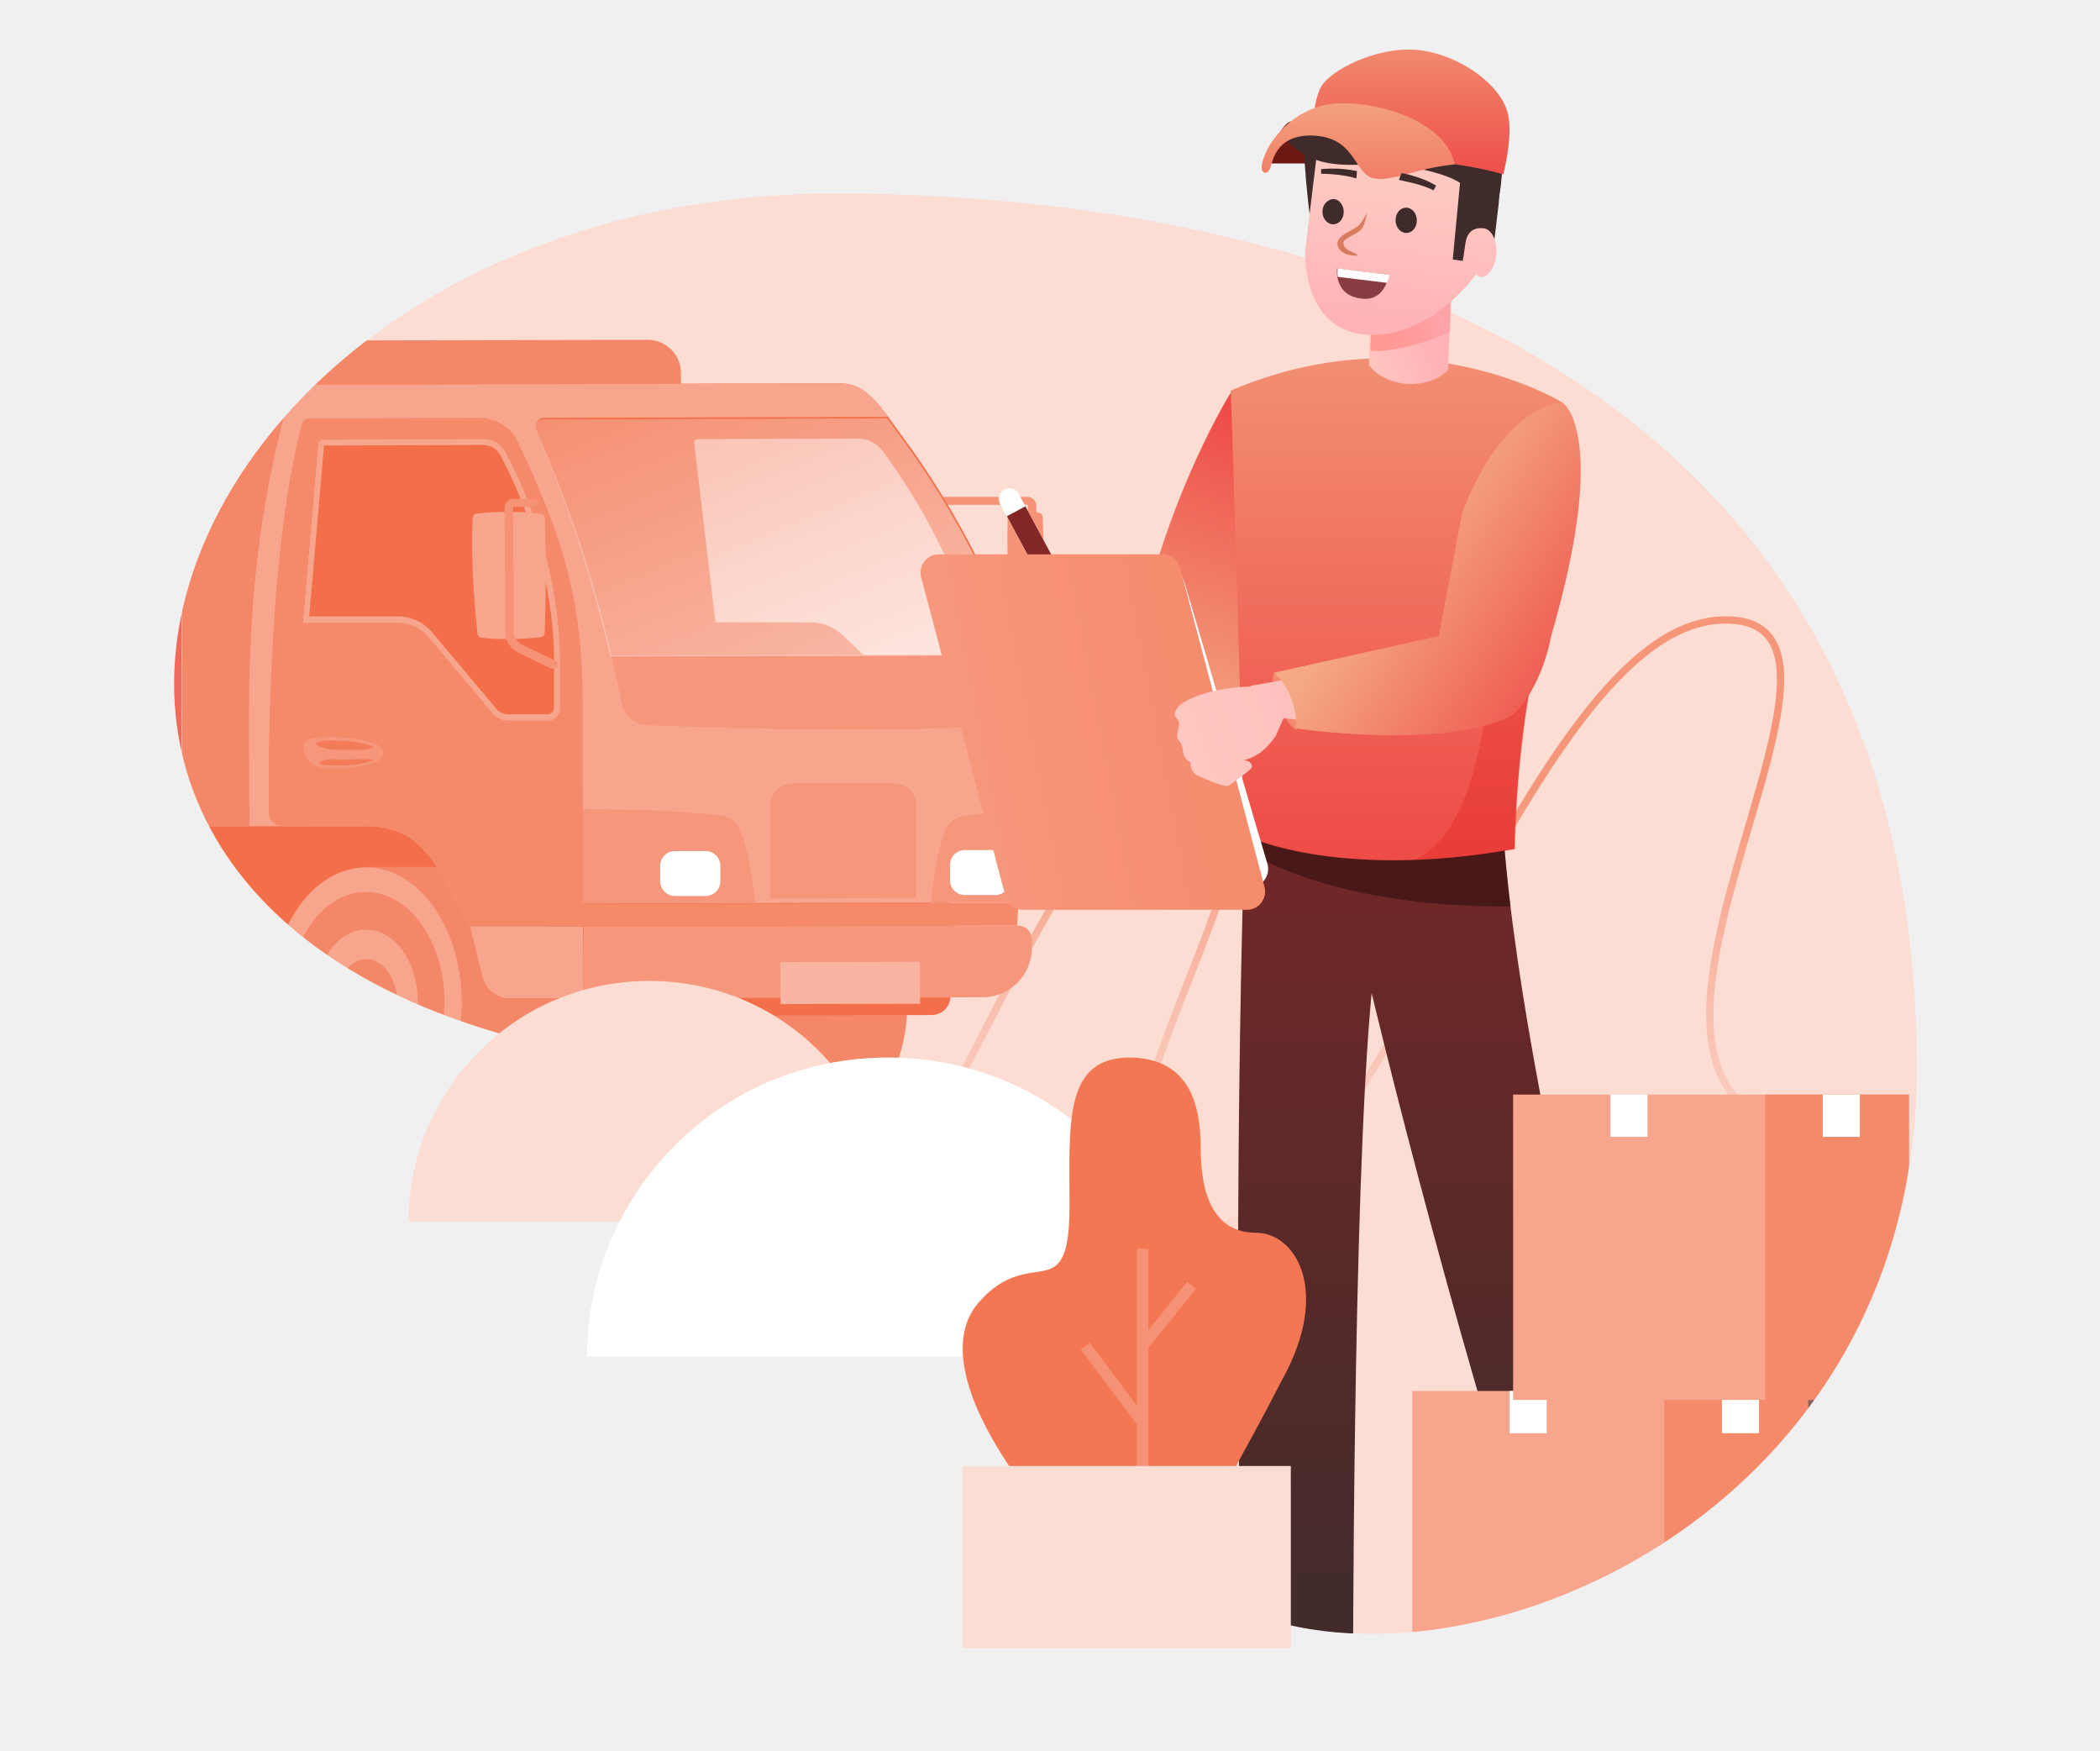
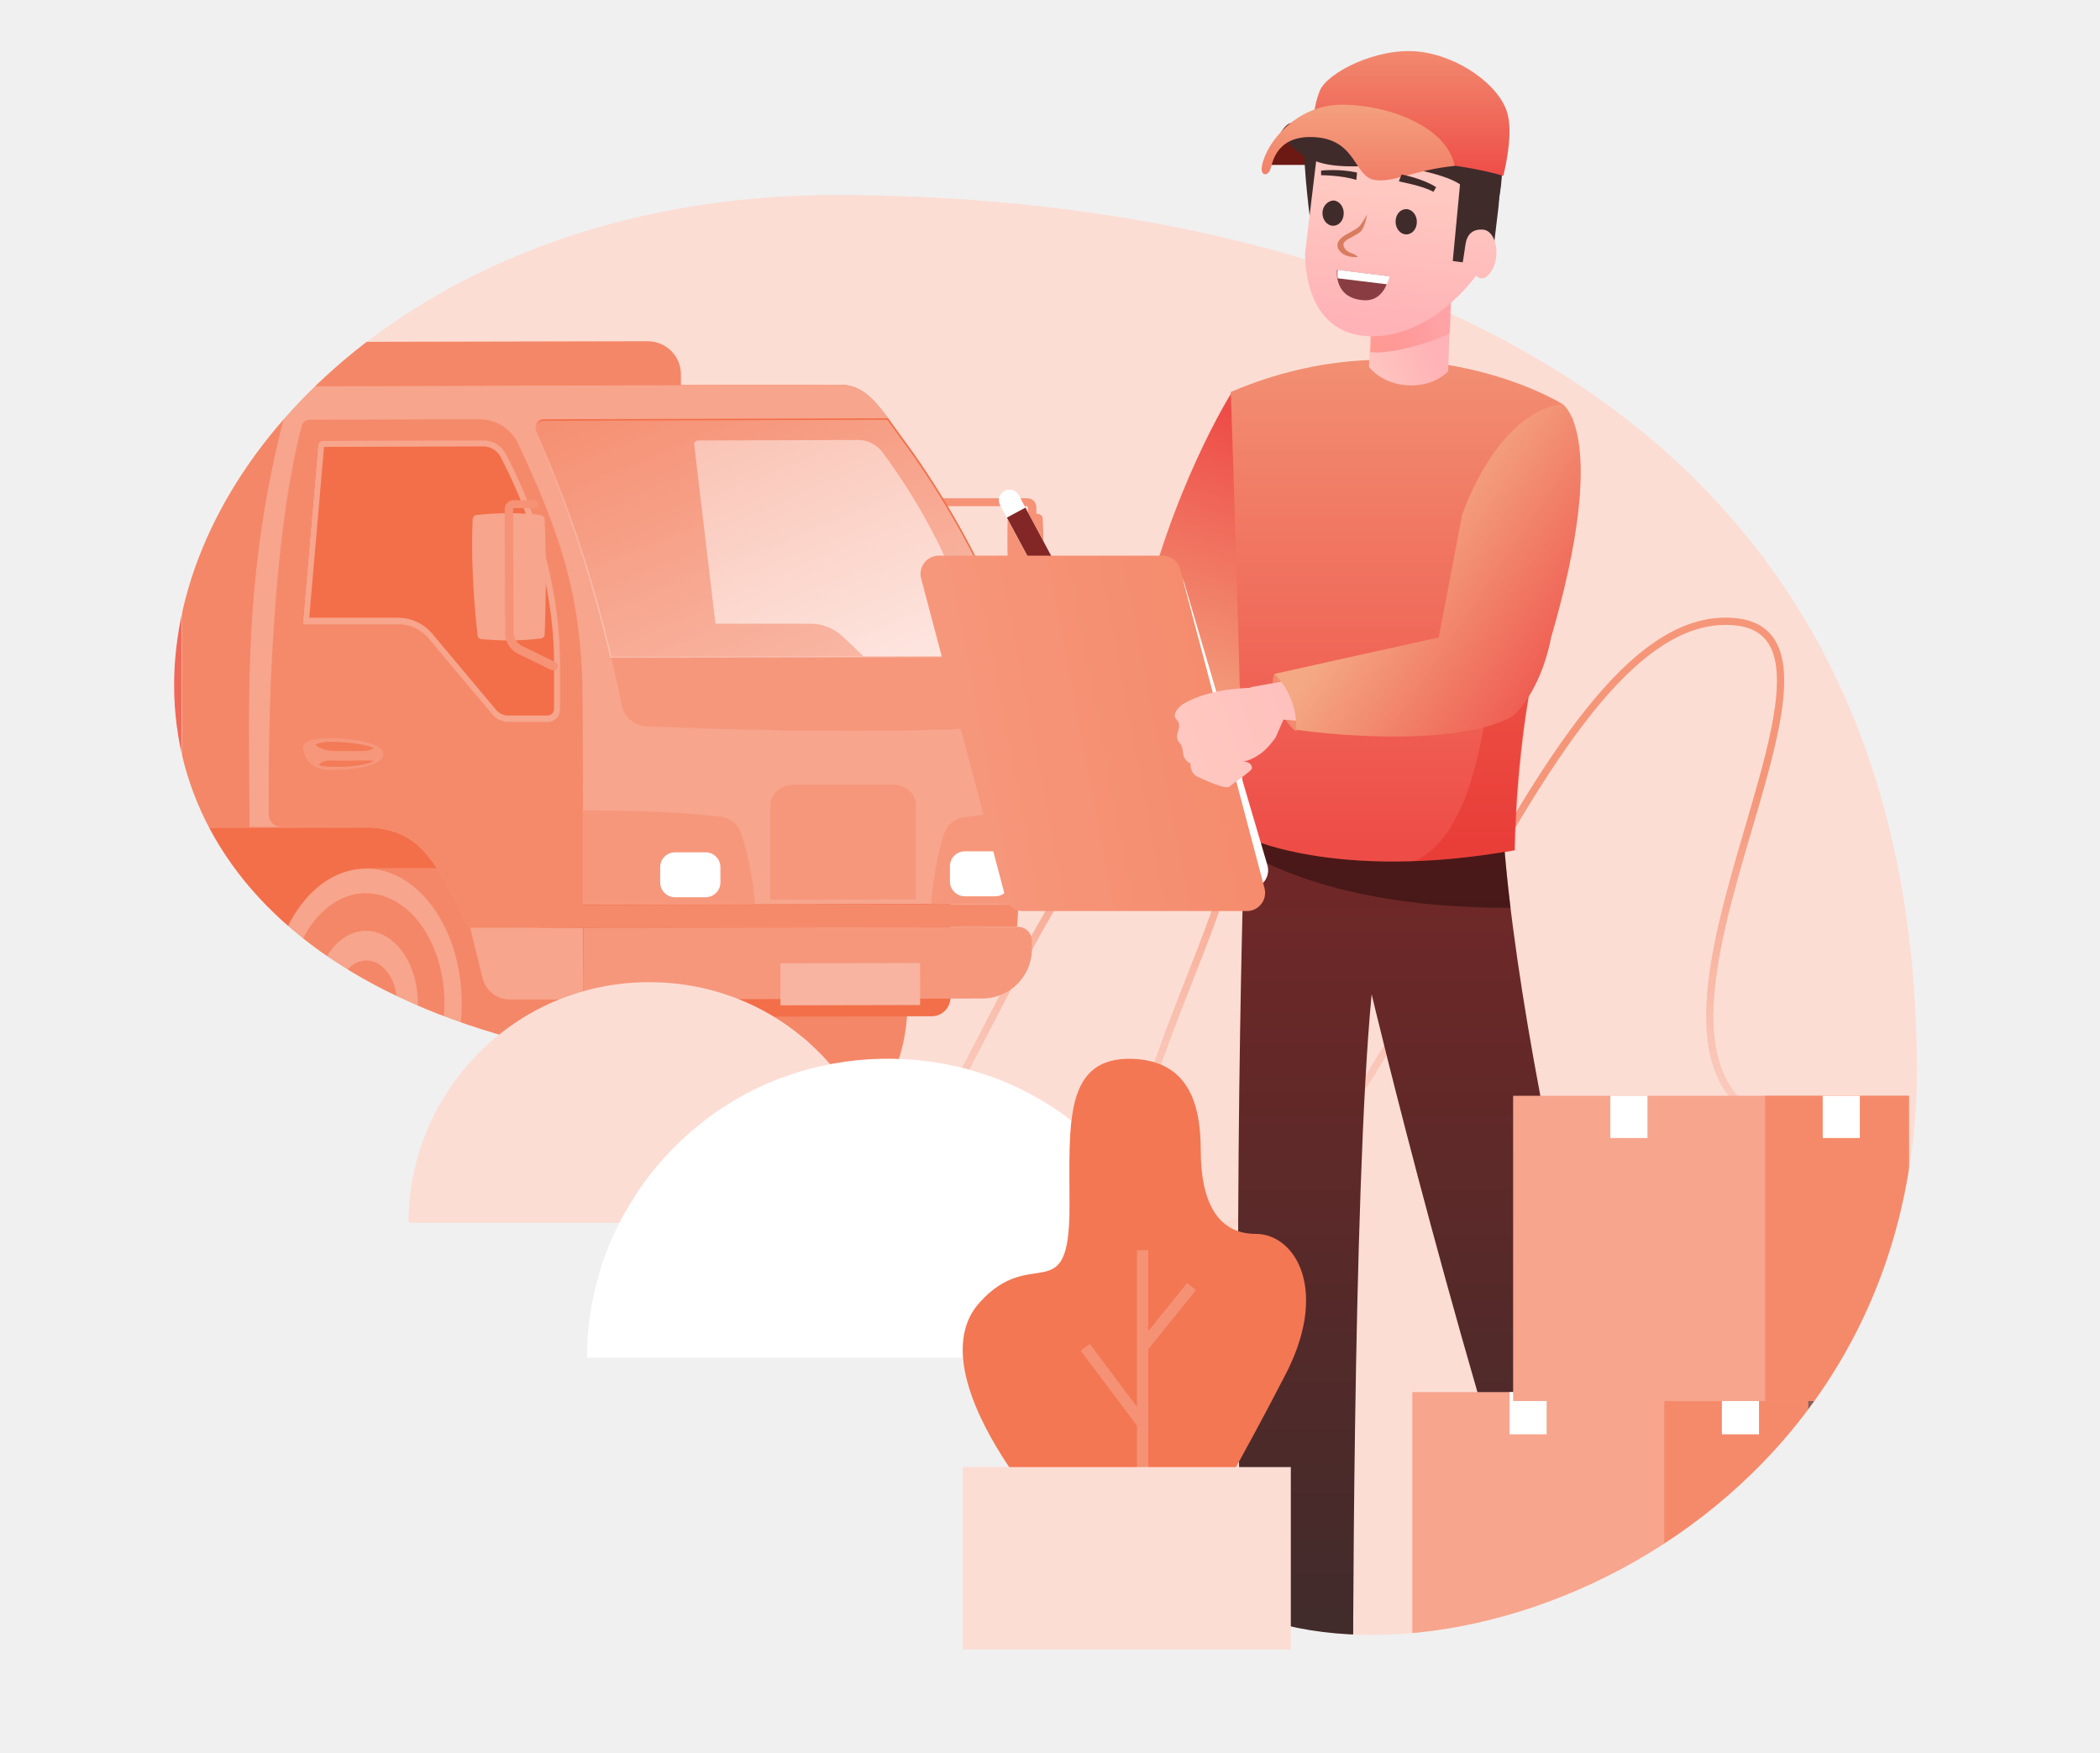
- <svg xmlns="http://www.w3.org/2000/svg" fill="none" viewBox="0 0 576 480">
+ <svg xmlns="http://www.w3.org/2000/svg" width="575" height="480" fill="none" viewBox="0 0 576 480">
  <path fill="#FCDDD4" d="M333.969 438.279c59.697 33.024 191.8-18.315 191.799-145.058-.001-205.136-186.963-240.15-296.562-240.15-196.542 0-268.717 222.068-35.458 240.15 207.915 16.117 12.772 74.551 140.221 145.058Z" />
  <mask id="a" width="479" height="396" x="47" y="53" maskUnits="userSpaceOnUse" style="mask-type:alpha">
    <path fill="#F6A182" d="M333.916 438.279c59.696 33.024 191.799-18.315 191.798-145.058-.001-205.136-186.963-240.15-296.561-240.15-196.543 0-268.718 222.068-35.459 240.15 207.915 16.117 12.772 74.551 140.222 145.058Z" />
  </mask>
  <g mask="url(#a)">
    <path stroke="url(#b)" stroke-width="2" d="M59 310.876c21.156-27.485 77.192-81.081 132.085-75.584 68.615 6.872-61.754 135.708 0 135.708C252.838 371 282 212.961 326.6 212.961c44.6 0-49.746 116.811 0 123.683 49.746 6.871 90.915-164.911 145.808-166.629C527.3 168.298 415.8 310.876 505 310.876" opacity=".7" />
    <path fill="url(#c)" d="M341.394 228.524s-3.829 109.641-.365 234.241c0 0 10.394 9.851 30.088 3.284 0 0-.182-138.647 5.106-193.741 0 0 24.8 104.715 56.164 195.383 0 0 20.971 4.013 28.447-7.845 0 0-42.305-146.856-48.505-231.322h-70.935Z" />
    <path fill="#402B2B" fill-opacity=".45" d="M341.395 228.524h70.934c.547 6.385 1.094 13.135 2.006 20.068-42.305.182-64.735-10.581-73.123-15.507 0-3.101.183-4.561.183-4.561Z" style="mix-blend-mode:multiply" />
    <path fill="#F48767" d="M170.246 274.685c0 20.453 11.779 36.979 26.266 36.979h26.266c14.487 0 26.131-16.661 26.131-36.979 0-20.453-11.779-36.978-26.266-36.978h-26.131c-14.622 0-26.266 16.525-26.266 36.978Z" />
    <path fill="#402B2B" d="m-37.308 271.57 105.742-.27-12.186-7.18-80.016.136-13.54 7.314Z" />
    <path fill="#F36F49" d="m-137.092 211.295.136 67.861 85.838-.136 27.35-14.764 80.016-.135L80.89 278.75l174.655-.407a5.143 5.143 0 0 0 5.145-5.147l-.135-62.714-397.647.813Z" />
    <path fill="#F48767" d="m50.021 226.736 137.017-.271-.271-124.209c0-5.011-4.061-9.075-9.206-9.075l-127.946.27.406 133.285Z" />
    <path fill="#F06A5B" d="m-163.628 227.278 213.514-.406-.271-133.285-204.442.407c-5.01 0-9.071 4.063-9.071 9.211l.27 124.073Z" />
    <path fill="#F48767" d="M152.917 274.685c0 20.453-11.643 36.979-26.13 36.979h-26.131v-12.462c-9.613 0-17.466-10.972-17.466-24.517s7.718-24.516 17.331-24.516v-12.462h26.13c14.487.136 26.131 16.661 26.266 36.978Z" />
    <path fill="#F48767" d="M78.995 274.957c0 16.796 9.613 30.341 21.527 30.205 11.915 0 21.392-13.545 21.392-30.341s-9.612-30.341-21.527-30.205c-11.779 0-21.392 13.545-21.392 30.341Z" />
    <path fill="#F7A58D" d="M100.521 294.867c7.853 0 14.081-8.939 14.081-20.046s-6.364-19.912-14.217-19.912c-7.852 0-14.08 8.94-14.08 20.047 0 11.107 6.363 19.911 14.216 19.911Zm0-31.831c4.603 0 8.394 5.283 8.394 11.785 0 6.501-3.791 11.919-8.394 11.919s-8.395-5.282-8.395-11.784c0-6.637 3.656-11.92 8.395-11.92Z" />
    <path fill="#F7A58D" d="M100.521 311.799c14.487 0 26.131-16.66 26.131-36.978s-11.779-36.978-26.266-36.978c-14.487 0-26.131 16.66-26.131 36.978s11.914 37.113 26.266 36.978Zm-.135-67.184c11.914 0 21.527 13.545 21.527 30.206 0 16.796-9.477 30.341-21.392 30.341s-21.527-13.545-21.527-30.206c0-16.796 9.612-30.341 21.392-30.341Z" />
    <path fill="#5B2929" d="M96.866 274.821c0-2.845 1.625-5.012 3.52-5.012 1.896 0 3.521 2.303 3.656 5.012 0 2.844-1.625 5.012-3.52 5.012-2.031.135-3.656-2.168-3.656-5.012Z" />
    <path fill="#F69276" d="M277.749 173.504c0 .542.406.948.812 1.084 1.083.27 5.145.27 6.363-.136.542-.135 1.083-.542 1.083-1.219.407-10.836.407-21.401 0-31.425 0-.677-.541-1.083-1.083-1.219-1.354-.406-6.092-.677-7.582-.135-.541.135-.947.677-.947 1.219a231.975 231.975 0 0 0 1.354 31.831Z" />
    <path fill="#F69276" d="M271.116 183.121c.135 0 .27 0 .541-.136l9.207-4.605a6.32 6.32 0 0 0 3.52-5.689l-.135-33.998a2.428 2.428 0 0 0-2.437-2.439h-25.319c-.677 0-1.083.542-1.083 1.084 0 .677.542 1.084 1.083 1.084h25.319c.135 0 .135.135.135.135l.135 33.998c0 1.626-.947 2.98-2.301 3.658l-9.207 4.605c-.542.271-.812.948-.542 1.49.271.677.677.813 1.084.813Z" />
    <path fill="#F36F49" d="M68.434 226.465h30.463c16.112 0 19.903 7.991 29.786 27.632l31.276-.136v-6.23l119.416-.271c.541-9.888 1.624-29.935 1.624-48.898v-1.897c0-5.418-.947-11.377-2.572-17.337-6.364-23.298-22.475-48.086-29.109-57.161-2.167-2.98-4.062-5.553-5.687-7.856-4.603-6.095-7.717-9.211-13.539-9.211l-144.734.407c-2.979 0-5.687 2.032-6.499 4.876-12.456 45.783-10.56 80.593-10.425 116.082Zm121.988-104.84c-.135-.677.406-1.219 1.083-1.219l44.003-.135c2.572 0 5.145 1.354 6.769 3.657 17.195 23.433 24.1 44.834 26.672 57.161l2.708 13.003c.406 1.896-.812 3.386-2.708 3.386h-10.695c-1.761 0-3.656-.813-5.01-2.167l-21.934-20.995c-2.437-2.303-5.686-3.657-8.8-3.657h-26.266l-5.822-49.034Z" />
    <path fill="#F6977C" d="M167.675 179.735c.948 4.334 2.031 8.804 2.978 13.545.677 3.251 3.521 5.553 6.77 5.689 42.784 1.49 78.257 1.625 103.575-.271v-1.896c0-5.419-.948-11.378-2.572-17.338l-110.751.271Z" />
    <path fill="#F36F49" d="m88.606 120.542 44.002-.135c2.573 0 4.874 1.354 6.093 3.657 12.321 23.433 14.893 44.834 14.893 57.16v13.004a3.352 3.352 0 0 1-3.385 3.386h-10.696c-1.76 0-3.52-.813-4.603-2.167l-17.601-20.995c-2.031-2.303-4.874-3.793-7.988-3.657H83.055l4.197-49.034c0-.677.541-1.219 1.354-1.219Z" />
    <path fill="#F7A58D" d="M68.434 226.465h30.463c16.112 0 19.903 7.991 29.786 27.632l31.276-.136v-6.23l119.416-.271c.541-9.888 1.624-29.935 1.624-48.898-25.318 1.896-60.926 1.896-103.575.271-3.249-.136-6.092-2.438-6.769-5.689-.948-4.741-2.031-9.346-2.979-13.545-5.822-24.788-12.185-42.532-20.579-61.766-.677-1.49.406-3.251 2.03-3.251l94.504-.271c-4.603-6.095-7.717-9.211-13.539-9.211l-144.734.407c-2.979 0-5.687 2.032-6.499 4.876-12.456 45.783-10.56 80.593-10.425 116.082Zm14.487-55.671 4.197-49.033c0-.677.677-1.219 1.354-1.219l44.002-.136c2.573 0 4.874 1.355 6.093 3.658 12.321 23.433 14.893 44.834 14.893 57.16v13.003a3.353 3.353 0 0 1-3.385 3.387h-10.696c-1.76 0-3.52-.813-4.603-2.168l-17.601-20.995c-2.031-2.302-4.874-3.792-7.988-3.657H82.921Z" />
    <path fill="#F58A6B" d="M73.713 222.943c0 2.032 1.625 3.522 3.656 3.522h21.527c16.112 0 19.903 7.992 29.786 27.632l31.276-.135v-6.231l-.135-54.858c0-27.226-4.874-44.428-17.737-71.654-1.895-4.063-6.092-6.637-10.56-6.637l-46.575.136c-1.083 0-1.896.677-2.166 1.625-9.207 34.947-9.207 91.836-9.072 106.6Zm9.207-52.148 4.197-49.034c0-.677.677-1.219 1.354-1.219l44.002-.135c2.573 0 4.875 1.354 6.093 3.657 12.321 23.433 14.893 44.834 14.893 57.16v13.004a3.352 3.352 0 0 1-3.385 3.386h-10.696c-1.76 0-3.52-.813-4.603-2.167l-17.601-20.995c-2.031-2.303-4.874-3.793-7.988-3.657H82.92Z" />
    <path fill="#F7A58D" d="m88.877 122.167 43.731-.135c1.896 0 3.656 1.084 4.604 2.709 12.726 24.246 14.757 45.783 14.757 56.348v13.003c0 .948-.812 1.761-1.76 1.761h-10.696c-1.354 0-2.572-.542-3.385-1.49l-17.601-20.995a12.244 12.244 0 0 0-9.342-4.334h-24.37l4.062-46.867Zm-.271-1.625c-.677 0-1.354.542-1.354 1.219l-4.197 49.034h26.266c3.114 0 5.957 1.354 7.988 3.657l17.601 20.995c1.083 1.354 2.843 2.167 4.603 2.167h10.696a3.352 3.352 0 0 0 3.385-3.386v-13.004c0-12.326-2.572-33.727-14.893-57.16-1.219-2.303-3.52-3.657-6.093-3.657l-44.002.135Z" />
    <path fill="#F6977C" d="M159.824 221.859v25.872l47.252-.136c-.541-6.772-1.76-13.274-3.791-19.369-.812-2.438-2.843-4.199-5.416-4.606-10.425-1.219-23.693-1.761-38.045-1.761Zm95.587 25.736h23.423c.406-5.689.812-14.899 1.218-25.329-5.686.271-10.966.812-15.705 1.49-2.572.406-4.603 2.167-5.416 4.605-1.895 5.96-2.978 12.462-3.52 19.234ZM159.959 273.738l109.532-.271c7.447 0 13.539-6.096 13.539-13.546v-2.302c0-2.167-1.76-3.793-3.791-3.793l-119.145.271-.135 19.641Z" />
    <path fill="#F7A58D" d="M139.785 273.738h20.174v-19.641h-31.005l3.385 13.681c.812 3.521 3.926 5.96 7.446 5.96Z" />
    <path fill="#F6977C" d="M91.585 202.084c4.604.136 13.54 1.084 13.54 4.335 0 3.25-7.853 4.334-14.217 4.334-6.363 0-7.04-3.522-7.582-5.012-.406-1.49-.812-3.792 8.26-3.657Z" />
    <path fill="#F47B58" d="M91.992 205.606c-2.167 0-4.468-.678-5.552-1.761.813-.407 2.031-.813 3.927-.813 3.52 0 9.206.406 12.185 1.761-.406.271-1.489.813-3.25.813h-7.31ZM101.063 208.179c.813 0 1.219.136 1.354.271-2.437 1.084-6.905 1.49-9.071 1.49-3.114 0-5.28 0-5.957-.677.541-.406 1.76-1.084 2.978-1.084 1.625.136 9.613 0 10.696 0Z" />
    <path fill="#F58A6B" d="M159.959 247.866v6.231l119.01-.271s.135-2.303.406-6.231l-119.416.271Z" />
    <path fill="#F16036" d="M211.273 220.505v25.871l39.941-.136v-25.871c0-3.115-2.843-5.553-6.363-5.553h-27.35c-3.384.135-6.228 2.709-6.228 5.689Z" opacity=".2" />
    <path fill="#fff" d="M264.617 245.428h8.395c2.166 0 4.061-1.761 4.061-4.064v-4.198c0-2.168-1.76-4.064-4.061-4.064h-8.395c-2.166 0-4.061 1.761-4.061 4.064v4.198c0 2.303 1.895 4.064 4.061 4.064ZM185.14 245.699h8.394c2.166 0 4.062-1.761 4.062-4.063v-4.199c0-2.167-1.76-4.064-4.062-4.064h-8.394c-2.166 0-4.062 1.761-4.062 4.064v4.199c0 2.167 1.76 4.063 4.062 4.063Z" />
    <path fill="#F7A58D" d="M130.984 173.775c0 .542.406.948.813 1.084 5.28.541 10.831.541 16.518-.136.677-.135 1.083-.542 1.083-1.219.406-10.836.406-21.401 0-31.425 0-.677-.542-1.083-1.083-1.219-5.822-.677-11.644-.677-17.737 0-.541.136-.948.678-.948 1.219-.406 10.159.136 20.724 1.354 31.696Z" />
    <path fill="#F69276" d="M151.969 183.392c.406 0 .812-.271.948-.677.27-.542 0-1.219-.542-1.49l-9.207-4.47c-1.354-.677-2.301-2.167-2.301-3.657l-.136-33.999c0-.135.136-.135.136-.135h5.686c.677 0 1.083-.542 1.083-1.084 0-.677-.541-1.083-1.083-1.083h-5.686a2.427 2.427 0 0 0-2.437 2.438l.135 33.998a6.32 6.32 0 0 0 3.52 5.689l9.207 4.47h.677Z" />
    <path fill="#F8B4A0" d="m214.065 275.341 38.316-.083-.025-11.513-38.316.083.025 11.513Z" />
    <path fill="url(#d)" d="M146.836 118.243c8.394 19.234 14.622 36.978 20.579 61.765l110.751-.271c-6.363-23.297-22.475-48.085-29.109-57.16-2.166-2.98-4.062-5.553-5.687-7.856l-94.503.271c-1.625.135-2.708 1.761-2.031 3.251Z" opacity=".6" />
    <path fill="#8C5E5E" d="M566.911 381.428H458.482v83.727h108.429v-83.727Z" />
    <path fill="#A3774A" d="M495.327 381.428h-10.176v11.585h10.176v-11.585Z" />
    <path fill="#F7A58D" d="M495.806 381.428H387.377v83.727h108.429v-83.727Z" />
    <path fill="#F58A6B" d="M495.98 381.428h-39.476v83.727h39.476v-83.727Z" />
    <path fill="#fff" d="M482.471 381.428h-10.176v11.585h10.176v-11.585ZM424.22 381.428h-10.176v11.585h10.176v-11.585Z" />
    <path fill="#F7A58D" d="M523.458 300.154H415.029v83.727h108.429v-83.727Z" />
    <path fill="#F58A6B" d="M523.633 300.154h-39.477v83.727h39.477v-83.727Z" />
    <path fill="#fff" d="M510.124 300.154h-10.177v11.585h10.177v-11.585ZM451.872 300.154h-10.176v11.585h10.176v-11.585Z" />
  </g>
  <path fill="#6B1912" d="M348.506 44.817h17.505l2.371-10.581s-6.929 4.013-8.571 1.277c-1.641-2.737-1.276-1.642-2.917-1.277-1.641.365-1.641-1.825-3.647-.547-2.189 1.459-5.471 8.391-4.741 11.128Z" />
  <path fill="url(#e)" d="m310.012 182.23 17.326-26.191 24.982 7.253c-.967 7.736-17.058 30.892-24.982 41.502l-17.326-22.564Z" />
  <path fill="url(#f)" d="M312.43 172.754c8.506-38.694 25.228-65.211 25.228-65.211 9.413 2.066 12.865 34.979 12.865 34.979-1.996 11.494-8.053 41.369-12.865 52.393l-25.228-22.161Z" />
  <path fill="url(#g)" d="M337.564 107.114s.912 20.979 3.647 121.863c0 0 24.8 12.588 74.217 3.831 0 0 .182-30.283 6.929-57.1 0 0 12.582-50.534 6.2-65.311 0 0-40.299-24.993-90.993-3.283Z" />
  <path fill="url(#h)" d="m375.858 87.119-.365 13.062s3.1 4.561 10.576 5.108c7.476.365 11.123-3.831 11.123-3.831l.73-19.447c-9.3 4.013-18.417 5.655-22.064 5.108Z" />
  <path fill="url(#i)" d="m376.587 81.756-.729 14.412c3.647.547 12.765-1.095 21.882-5.109l.547-9.303h-21.7Z" style="mix-blend-mode:multiply" />
  <path fill="#EE4D47" fill-opacity=".29" d="M426.004 138.856s-10.758 24.264-14.588 35.21c-3.829 10.763-3.829 53.634-23.888 61.843 0 0 21.335-1.277 28.082-3.101 0 0 .365-32.29 6.93-57.101 0 0 4.558-26.087 6.382-37.945l-2.918 1.094Z" style="mix-blend-mode:multiply" />
  <path fill="#402B2B" d="M411.78 50.013c-.364.182-.729 6.02-.729 6.02l-1.459 12.223-6.747 5.29-3.829 1.642s-5.653-2.371-4.924-4.56c.73-2.007 4.377-30.831 5.106-30.831.729 0 6.565 4.196 6.565 4.196l6.017 6.02ZM358.351 39.067c-1.641 0 .912 20.067.912 20.067l2.918-8.027 2.006-9.669-5.836-2.371Z" />
  <path fill="url(#j)" d="m361.088 43.08-3.1 25.723s-1.094 21.71 16.776 22.986c17.871 1.095 30.088-16.6 30.088-16.6s2.189 2.553 4.559-1.825c2.188-4.379.729-10.216-2.37-10.764-3.283-.364-4.742 1.46-5.106 4.196-.365 2.737-.73 4.743-.73 4.743l-2.735-.364 2.006-21.162s-4.194-8.21-8.935-9.852c-4.741-1.641-8.935 4.926-8.935 4.926s-4.377.912-8.571 0-6.929-2.007-6.929-2.007-2.553.73-6.018 0Z" />
  <path fill="#893D43" d="M374.035 81.938c6.017.365 6.929-6.567 6.929-6.567s-13.859-1.642-14.223-1.825c0 0-1.094 7.845 7.294 8.392Z" />
  <path fill="#FFFEFF" d="M380.417 77.56c.547-1.277.729-2.19.729-2.19s-13.858-1.641-14.223-1.824c0 0-.182.912 0 2.372l13.494 1.642Z" />
  <path fill="#402B2B" d="M379.868 36.513V17.905c11.124.547 22.612 2.736 28.265 9.668 6.747 8.21 2.917 27.183 2.917 27.183s-8.205-.912-9.664-3.649c-1.459-2.736-15.318-6.567-25.894-6.02-10.576.547-15.682-.547-20.97-5.108-1.094-.912-2.006-2.19-2.736-3.649h28.082v.183Z" />
  <path fill="url(#k)" d="M412.328 47.824s-7.841-2.554-20.97-3.65c-22.064-9.303-31.547-7.661-31.547-7.661s.183-7.115 2.188-12.04c2.006-4.926 15.5-11.859 26.806-10.764 11.306 1.095 22.976 9.486 24.8 17.513 1.459 6.203-1.277 16.602-1.277 16.602Z" />
  <path fill="url(#l)" d="M399.018 45.087c-2.371-11.31-19.33-16.966-31.365-16.784-11.853.183-20.241 10.034-21.517 16.784-.547 2.736 1.641 3.101 2.37.73.547-1.642 1.641-9.487 12.583-8.575 10.941.913 10.394 10.764 15.864 11.676 5.106.912 10.941-2.736 22.065-3.831Z" />
  <path fill="#402B2B" d="M362.364 47.64v-1.276c.547 0 4.741-.547 9.847.547l-.182 2.007c-4.194-1.277-9.665-1.277-9.665-1.277ZM393.181 52.202c-3.283-1.825-9.482-2.737-9.482-2.92l.729-1.823c.182 0 5.835 1.094 9.482 3.466l-.729 1.277Z" />
  <path fill="#D87C60" d="M374.947 58.404s-.547 3.832-2.006 4.926c-1.458 1.095-4.011 2.007-4.376 2.92-.365.729.365 2.188 2.006 2.736 1.641.547 1.823 1.094 1.823 1.094s-3.282.365-4.923-1.642c-1.641-2.007.182-3.648 1.823-4.56 1.641-.913 2.371-1.278 3.1-1.825.912-.547 2.553-3.648 2.553-3.648Z" />
  <path fill="#402B2B" d="M382.788 60.411c0 1.824 1.276 3.466 2.917 3.466 1.642 0 2.918-1.46 2.918-3.466 0-1.824-1.276-3.466-2.918-3.466-1.641 0-2.917 1.46-2.917 3.466ZM362.729 58.04c0 1.824 1.277 3.466 2.918 3.466 1.641 0 2.917-1.46 2.917-3.466 0-1.825-1.276-3.466-2.917-3.466-1.641.182-2.918 1.641-2.918 3.466Z" />
  <path fill="#fff" d="M274.316 138.174a2.907 2.907 0 1 1 5.128-2.747l9.617 17.945-5.128 2.748-9.617-17.946Z" />
  <path fill="#822626" d="m276.172 141.554 5.082-2.724 10.991 20.51-5.082 2.724-10.991-20.51Z" />
  <path fill="url(#m)" d="M350.709 193.706c-2.256-4.513-1.746-8.058-1.209-9.267 2.284 1.343 7.012 4.754 7.656 7.656.645 2.901-.806 6.581-1.612 8.058-.671-.268-2.578-1.934-4.835-6.447Z" />
  <path fill="#fff" d="M253.909 162.229c-.944-3.203 1.457-6.413 4.796-6.413h61.298a5 5 0 0 1 4.796 3.587l22.827 77.481c.944 3.203-1.457 6.413-4.796 6.413h-61.298a5 5 0 0 1-4.796-3.587l-22.827-77.481Z" />
  <path fill="url(#n)" d="M252.66 158.278c-.839-3.172 1.553-6.278 4.834-6.278h61.379a5 5 0 0 1 4.834 3.722l23.129 87.481c.839 3.172-1.553 6.278-4.834 6.278h-61.379a5 5 0 0 1-4.834-3.722l-23.129-87.481Z" />
  <path fill="url(#o)" fill-rule="evenodd" d="M416.341 191.944c13.312-19.338 15.136-77.898 15.136-77.898-12.249 1.593-18.099 13.718-21.857 21.506-1.837 3.807-3.174 6.578-4.514 6.578l-5.641 35.862-56.411 10.073-.139.194c-2.777.072-12.422.616-18.721 4.627 0 0-3.262 2.446-1.387 4.16.897.979.611 2.04.325 3.1-.285 1.06-.571 2.121.326 3.1.756.827.875 1.681.991 2.523.159 1.153.315 2.279 2.107 3.271 0 0-.327 2.61 2.038 3.672l.339.153c2.498 1.125 7.371 3.319 8.305 2.463.351-.322 1.227-.958 2.21-1.672 1.757-1.277 3.855-2.801 3.908-3.219.082-.653-.081-1.795-2.202-1.959 0 0 2.039-.407 4.16-1.874 2.203-1.304 4.569-4.729 4.569-4.729l2.145-4.901c52.266 4.455 64.313-5.03 64.313-5.03Z" clip-rule="evenodd" />
  <path fill="url(#p)" d="m401.023 140.863-5.105 26.818-1.289 6.749-45.129 10.009c2.149 1.88 6.367 7.575 6.044 15.311 13.969 2.015 45.371 4.11 59.232-3.626 2.528-1.971 8.203-9.07 10.682-21.694 16.23-55.823 3.1-64.033 3.1-64.033-18.235 2.372-27.535 30.466-27.535 30.466Z" />
  <path fill="#FCDDD4" d="M242.567 320.843a64.816 64.816 0 0 0-6.529-17.461 39.849 39.849 0 0 0-1.347-2.292 67.222 67.222 0 0 0-12.587-15.303c-.606-.607-1.279-1.147-1.952-1.686a65.145 65.145 0 0 0-17.703-10.517c-.808-.337-1.616-.606-2.424-.876-6.462-2.292-13.462-3.573-20.665-3.708h-2.557c-7.27.135-14.203 1.416-20.665 3.708-.808.27-1.616.607-2.424.876a65.145 65.145 0 0 0-17.703 10.517c-.673.539-1.346 1.146-1.952 1.686-4.914 4.449-9.222 9.573-12.587 15.303-.472.741-.875 1.55-1.347 2.292a64.816 64.816 0 0 0-6.529 17.461c-.202.876-.337 1.753-.538 2.629a65.463 65.463 0 0 0-1.01 11.528h132c0-3.91-.337-7.82-1.01-11.528-.134-.876-.269-1.753-.471-2.629Z" />
  <path fill="#fff" d="M324.154 354.411a80.236 80.236 0 0 0-8.162-21.694 50.809 50.809 0 0 0-1.683-2.848c-4.291-7.119-9.592-13.485-15.734-19.013-.757-.754-1.599-1.424-2.44-2.094a81.513 81.513 0 0 0-22.129-13.066c-1.01-.419-2.019-.754-3.029-1.089-8.078-2.848-16.828-4.439-25.831-4.607h-3.198c-9.087.168-17.753 1.759-25.831 4.607-1.01.335-2.019.754-3.029 1.089a81.513 81.513 0 0 0-22.129 13.066c-.841.67-1.683 1.424-2.44 2.094-6.142 5.528-11.527 11.894-15.734 19.013-.589.922-1.094 1.927-1.683 2.848a80.236 80.236 0 0 0-8.162 21.694c-.252 1.088-.421 2.177-.673 3.266A81.003 81.003 0 0 0 161.005 372h165c0-4.858-.421-9.716-1.262-14.323-.169-1.089-.337-2.178-.589-3.266Z" />
  <path fill="#F37753" d="M344.426 338.029c-10.969 0-15.083-9.602-15.083-22.976 0-13.375-3.771-24.349-18.51-25.035-19.196-.685-17.482 17.833-17.482 40.467 0 28.806-10.284 10.288-24.681 26.406-12.34 13.717 3.428 38.066 8.227 45.267h62.044c2.057-3.772 7.198-13.031 13.026-24.348 13.026-24.006 3.428-39.781-7.541-39.781Z" />
  <path fill="#fff" fill-rule="evenodd" d="M314.946 342.487h-3.085v43.008l-12.959-17.286-2.468 1.852 15.427 20.578v11.519h3.085v-32.494l13.072-16.22-2.401-1.938-10.671 13.241v-22.26Z" clip-rule="evenodd" opacity=".2" />
  <path fill="#FCDDD4" d="M264.053 402h90v50h-90z" />
  <defs>
    <linearGradient id="b" x1="282" x2="282" y1="217.584" y2="415.302" gradientUnits="userSpaceOnUse">
      <stop stop-color="#F37753" />
      <stop offset="1" stop-color="#fff" stop-opacity="0" />
    </linearGradient>
    <linearGradient id="c" x1="400.206" x2="400.206" y1="160.694" y2="468.345" gradientUnits="userSpaceOnUse">
      <stop stop-color="#822626" />
      <stop offset=".943" stop-color="#402B2B" />
    </linearGradient>
    <linearGradient id="d" x1="198.5" x2="251.5" y1="94" y2="221" gradientUnits="userSpaceOnUse">
      <stop stop-color="#F7A58D" />
      <stop offset=".926" stop-color="#fff" />
    </linearGradient>
    <linearGradient id="e" x1="329.852" x2="329.852" y1="156.039" y2="204.011" gradientUnits="userSpaceOnUse">
      <stop stop-color="#FFB3B6" />
      <stop offset="1" stop-color="#FFC8C1" />
    </linearGradient>
    <linearGradient id="f" x1="319.28" x2="346.679" y1="201.765" y2="116.342" gradientUnits="userSpaceOnUse">
      <stop stop-color="#F4A984" />
      <stop offset="1" stop-color="#EE4D47" />
    </linearGradient>
    <linearGradient id="g" x1="383.964" x2="383.964" y1="45.829" y2="231.179" gradientUnits="userSpaceOnUse">
      <stop stop-color="#F4A984" />
      <stop offset="1" stop-color="#EE4D47" />
    </linearGradient>
    <linearGradient id="h" x1="394.18" x2="375.727" y1="99.24" y2="107.199" gradientUnits="userSpaceOnUse">
      <stop stop-color="#FFB3B6" />
      <stop offset="1" stop-color="#FFC8C1" />
    </linearGradient>
    <linearGradient id="i" x1="394.545" x2="375.988" y1="90.087" y2="97.946" gradientUnits="userSpaceOnUse">
      <stop stop-color="#FFB3B6" stop-opacity=".31" />
      <stop offset="1" stop-color="#FFC8C1" />
    </linearGradient>
    <linearGradient id="j" x1="355.612" x2="359.559" y1="85.543" y2="50.273" gradientUnits="userSpaceOnUse">
      <stop stop-color="#FFB3B6" />
      <stop offset="1" stop-color="#FFC8C1" />
    </linearGradient>
    <linearGradient id="k" x1="386.922" x2="386.922" y1="-4.788" y2="48.255" gradientUnits="userSpaceOnUse">
      <stop stop-color="#F4A984" />
      <stop offset="1" stop-color="#EE4D47" />
    </linearGradient>
    <linearGradient id="l" x1="388.309" x2="388.309" y1="23.047" y2="78.191" gradientUnits="userSpaceOnUse">
      <stop stop-color="#F4A984" />
      <stop offset="1" stop-color="#EE4D47" />
    </linearGradient>
    <linearGradient id="m" x1="356.753" x2="337.977" y1="185.245" y2="192.679" gradientUnits="userSpaceOnUse">
      <stop stop-color="#F4A984" />
      <stop offset="1" stop-color="#EE4D47" />
    </linearGradient>
    <linearGradient id="n" x1="348" x2="170" y1="201" y2="235" gradientUnits="userSpaceOnUse">
      <stop stop-color="#F58A6B" />
      <stop offset="1" stop-color="#F7A58D" />
    </linearGradient>
    <linearGradient id="o" x1="413.518" x2="318.985" y1="164.845" y2="196.356" gradientUnits="userSpaceOnUse">
      <stop stop-color="#FFB3B6" />
      <stop offset="1" stop-color="#FFC8C1" />
    </linearGradient>
    <linearGradient id="p" x1="380.929" x2="436.004" y1="151.398" y2="188.557" gradientUnits="userSpaceOnUse">
      <stop stop-color="#F4A984" />
      <stop offset="1" stop-color="#EE4D47" />
    </linearGradient>
  </defs>
</svg>
